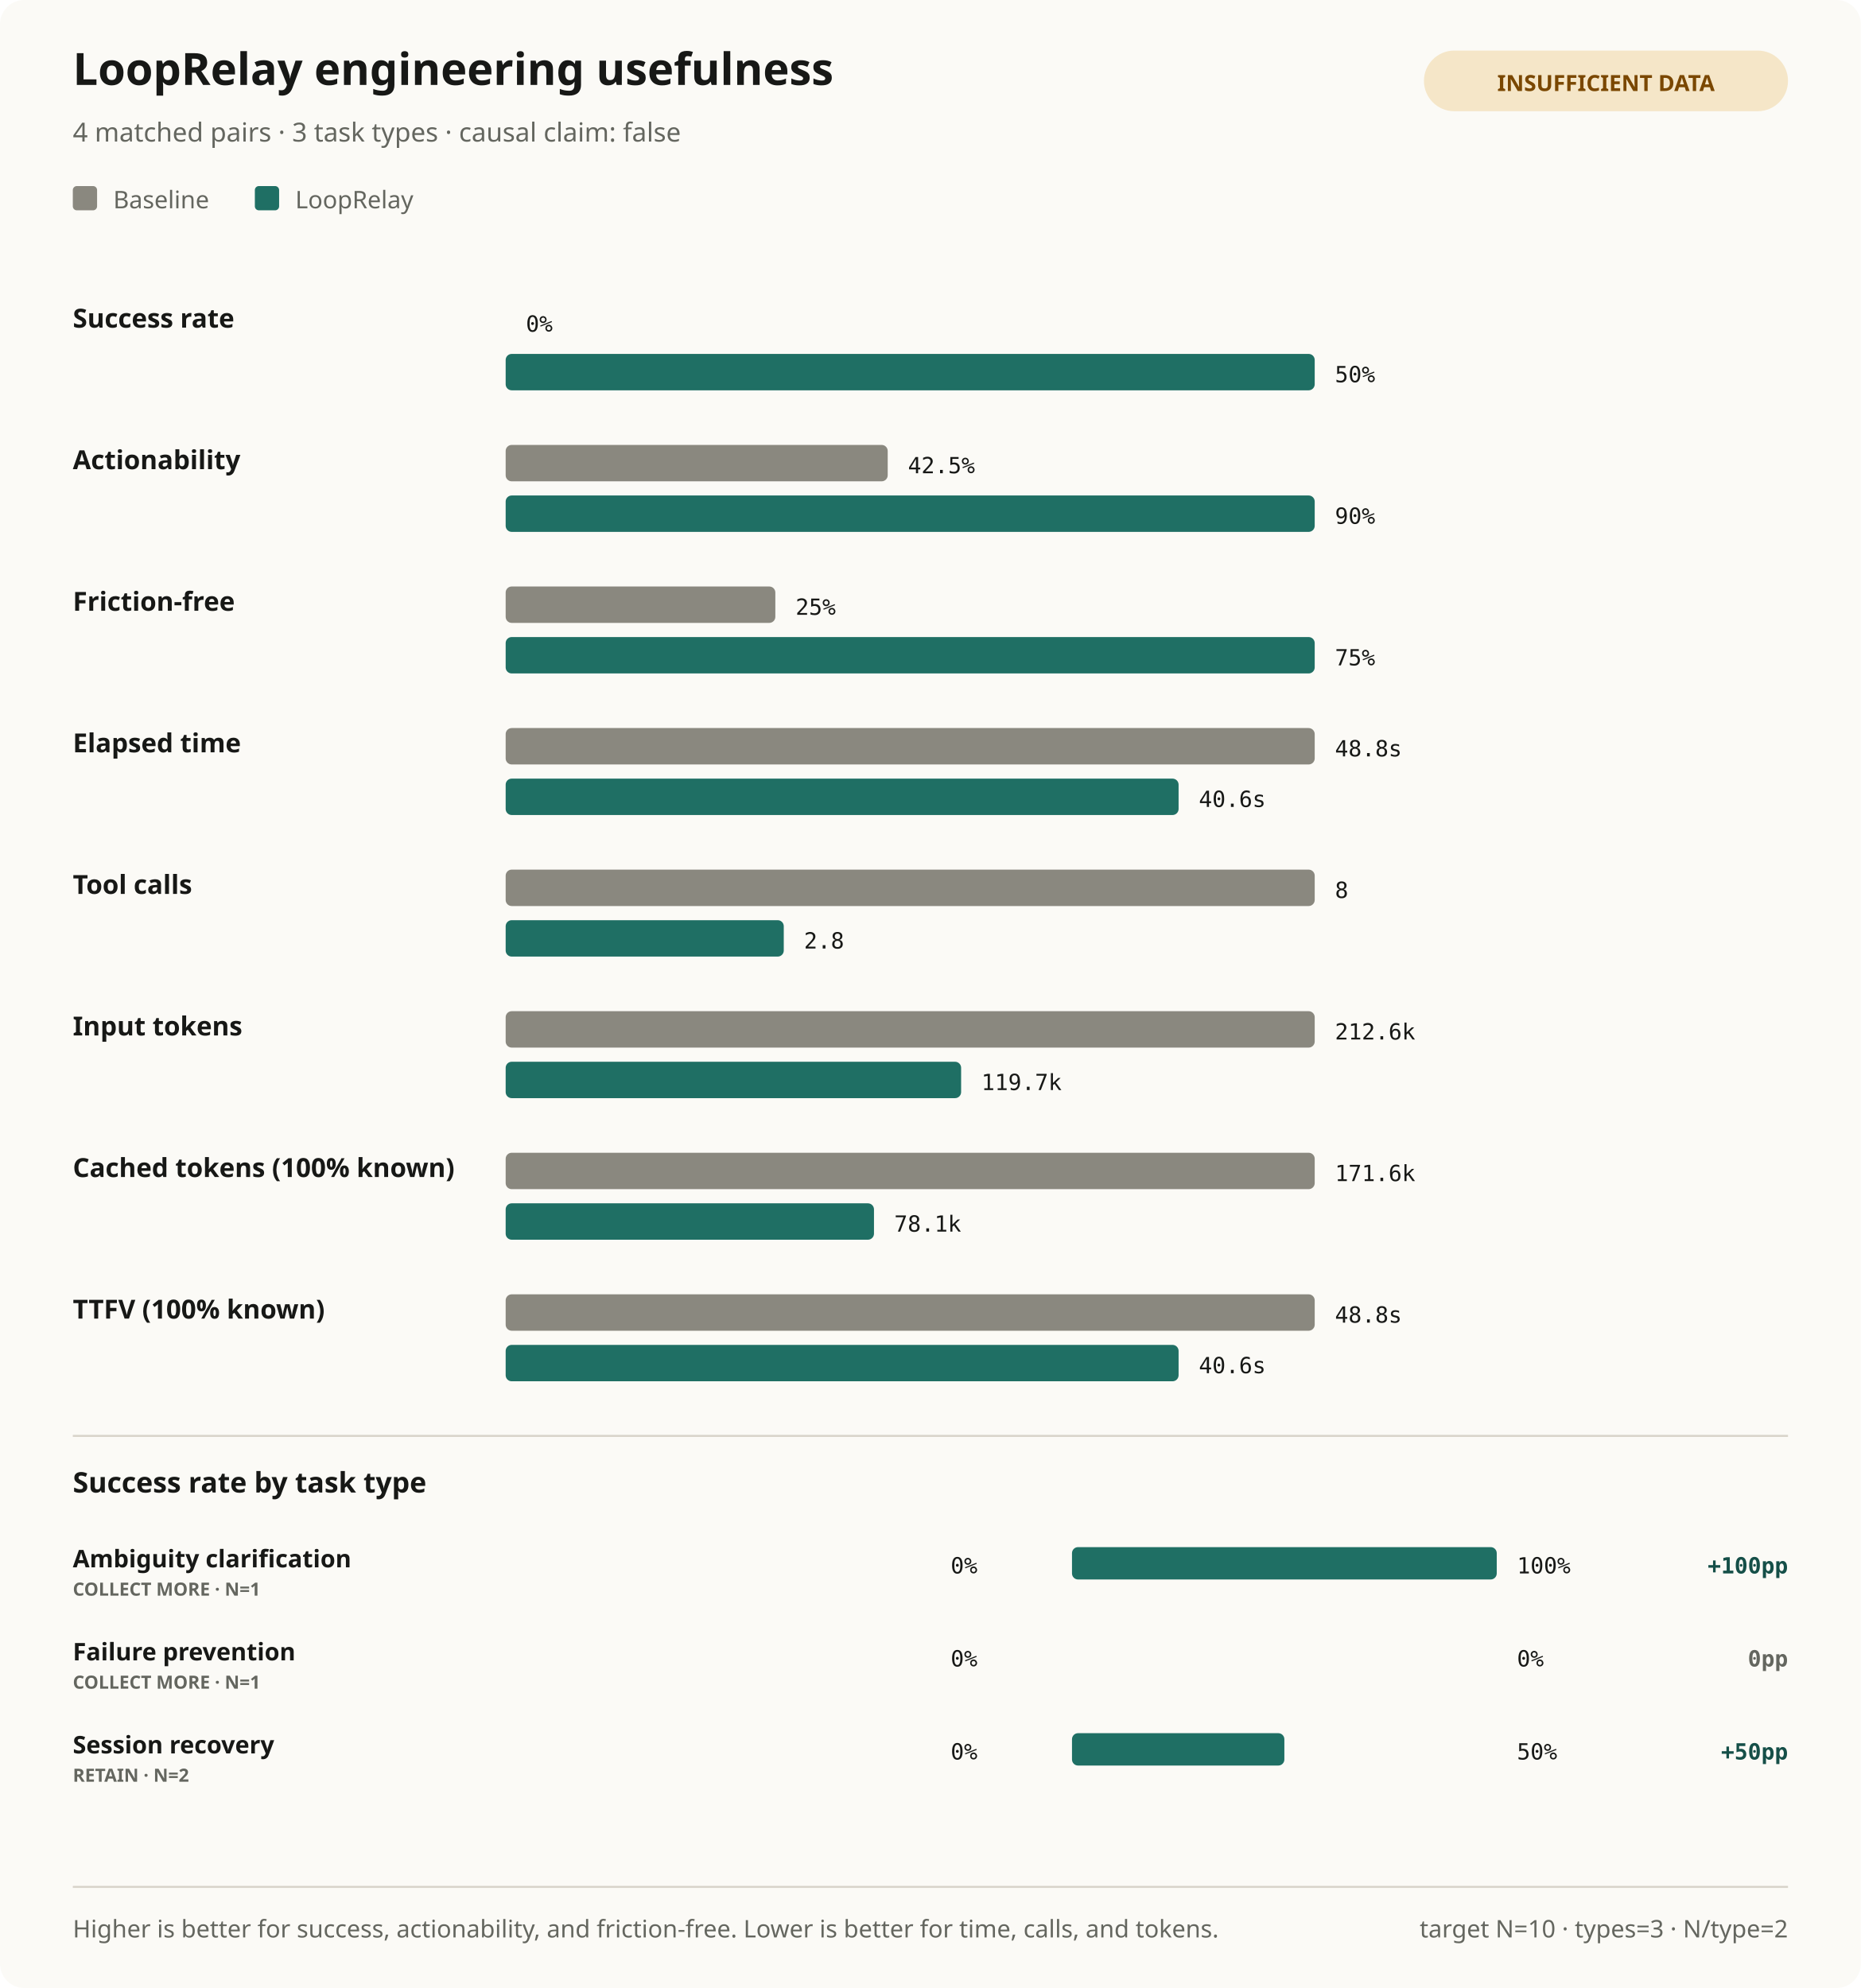
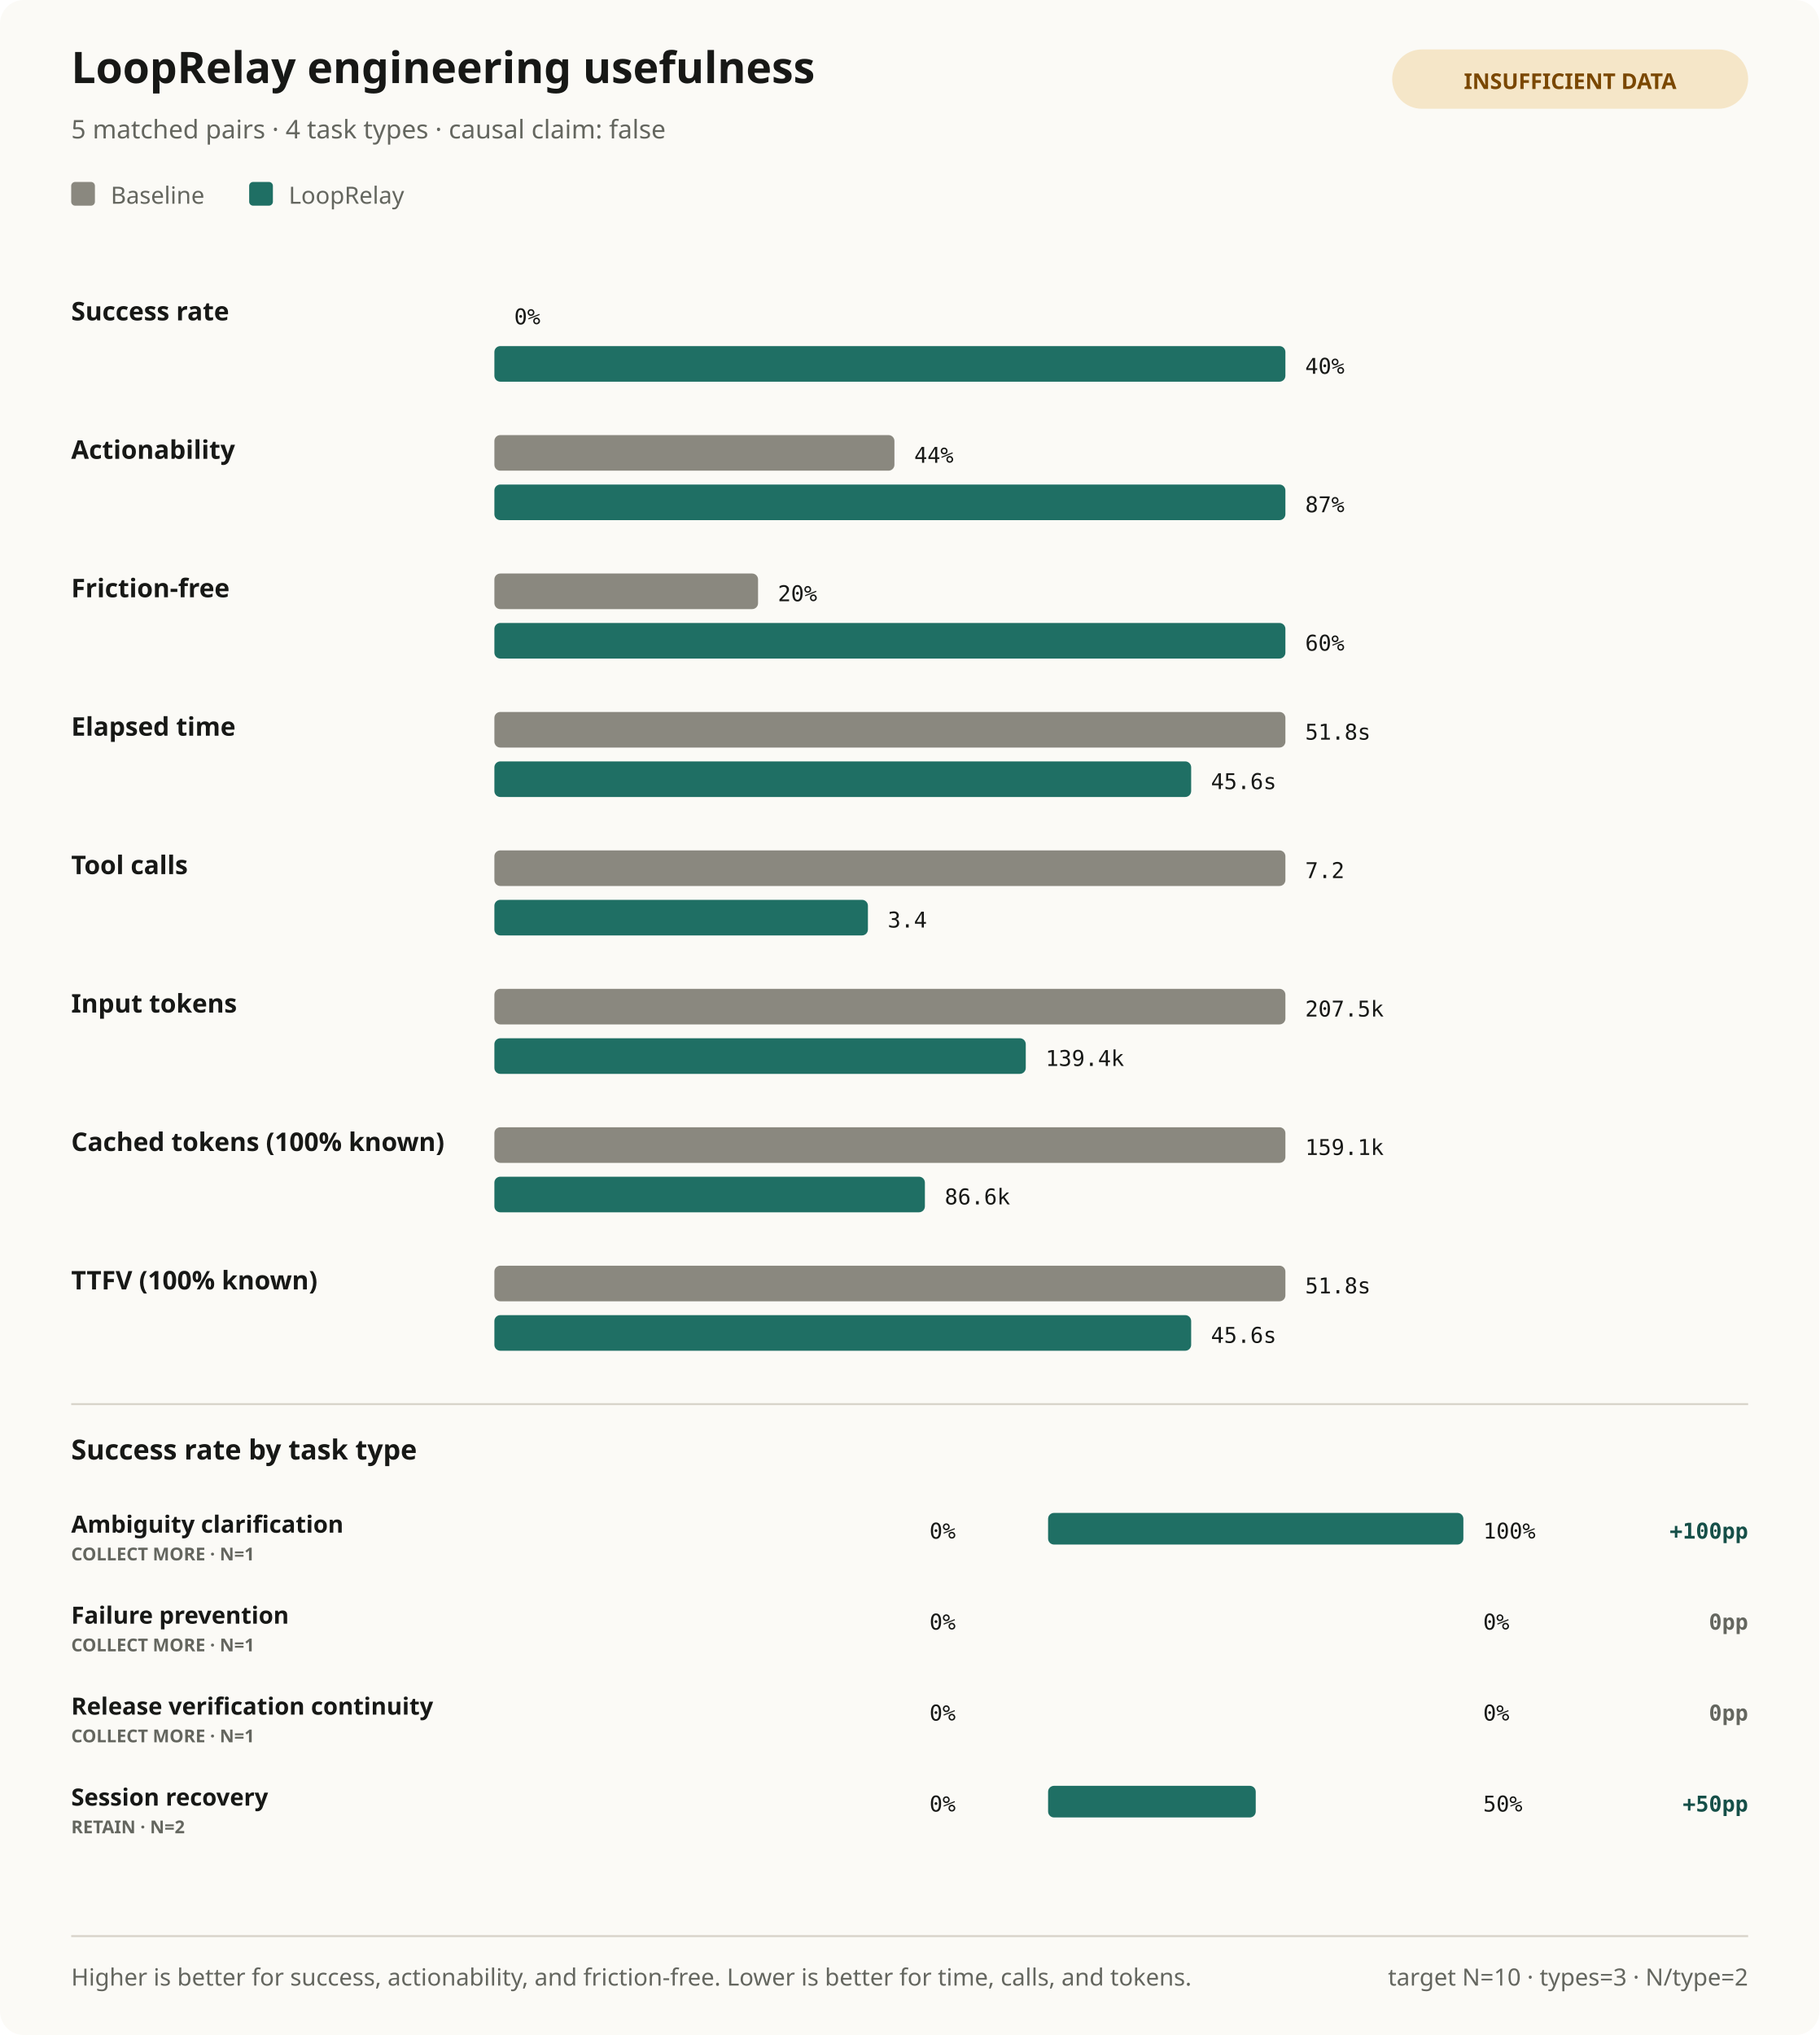
- <svg xmlns="http://www.w3.org/2000/svg" width="920" height="983" viewBox="0 0 920 983" role="img" aria-labelledby="title desc">
-   <rect width="920" height="983" rx="12" fill="#fbfaf6" />
+ <svg xmlns="http://www.w3.org/2000/svg" width="920" height="1029" viewBox="0 0 920 1029" role="img" aria-labelledby="title desc">
+   <rect width="920" height="1029" rx="12" fill="#fbfaf6" />
  <text x="36" y="42" font-family="system-ui,sans-serif" font-size="22" font-weight="700" fill="#171816">LoopRelay engineering usefulness</text>
-   <text x="36" y="70" font-family="system-ui,sans-serif" font-size="13" fill="#64665f">4 matched pairs · 3 task types · causal claim: false</text>
+   <text x="36" y="70" font-family="system-ui,sans-serif" font-size="13" fill="#64665f">5 matched pairs · 4 task types · causal claim: false</text>
  <rect x="704" y="25" width="180" height="30" rx="15" fill="#f5e6c8" />
  <text x="794" y="45" text-anchor="middle" font-family="system-ui,sans-serif" font-size="11" font-weight="700" fill="#7a4700">INSUFFICIENT DATA</text>
  <rect x="36" y="92" width="12" height="12" rx="2" fill="#8a887f" />
  <text x="56" y="103" font-family="system-ui,sans-serif" font-size="12" fill="#64665f">Baseline</text>
  <rect x="126" y="92" width="12" height="12" rx="2" fill="#1f6f64" />
  <text x="146" y="103" font-family="system-ui,sans-serif" font-size="12" fill="#64665f">LoopRelay</text>
  <text x="36" y="162" font-family="system-ui,sans-serif" font-size="13" font-weight="600" fill="#171816">Success rate</text>
  <rect x="250" y="150" width="0" height="18" rx="3" fill="#8a887f" />
  <text x="260" y="164" font-family="ui-monospace,monospace" font-size="11" fill="#171816">0%</text>
  <rect x="250" y="175" width="400" height="18" rx="3" fill="#1f6f64" />
-   <text x="660" y="189" font-family="ui-monospace,monospace" font-size="11" fill="#171816">50%</text>
+   <text x="660" y="189" font-family="ui-monospace,monospace" font-size="11" fill="#171816">40%</text>
  <text x="36" y="232" font-family="system-ui,sans-serif" font-size="13" font-weight="600" fill="#171816">Actionability</text>
-   <rect x="250" y="220" width="188.889" height="18" rx="3" fill="#8a887f" />
-   <text x="448.889" y="234" font-family="ui-monospace,monospace" font-size="11" fill="#171816">42.5%</text>
+   <rect x="250" y="220" width="202.299" height="18" rx="3" fill="#8a887f" />
+   <text x="462.299" y="234" font-family="ui-monospace,monospace" font-size="11" fill="#171816">44%</text>
  <rect x="250" y="245" width="400" height="18" rx="3" fill="#1f6f64" />
-   <text x="660" y="259" font-family="ui-monospace,monospace" font-size="11" fill="#171816">90%</text>
+   <text x="660" y="259" font-family="ui-monospace,monospace" font-size="11" fill="#171816">87%</text>
  <text x="36" y="302" font-family="system-ui,sans-serif" font-size="13" font-weight="600" fill="#171816">Friction-free</text>
  <rect x="250" y="290" width="133.333" height="18" rx="3" fill="#8a887f" />
-   <text x="393.333" y="304" font-family="ui-monospace,monospace" font-size="11" fill="#171816">25%</text>
+   <text x="393.333" y="304" font-family="ui-monospace,monospace" font-size="11" fill="#171816">20%</text>
  <rect x="250" y="315" width="400" height="18" rx="3" fill="#1f6f64" />
-   <text x="660" y="329" font-family="ui-monospace,monospace" font-size="11" fill="#171816">75%</text>
+   <text x="660" y="329" font-family="ui-monospace,monospace" font-size="11" fill="#171816">60%</text>
  <text x="36" y="372" font-family="system-ui,sans-serif" font-size="13" font-weight="600" fill="#171816">Elapsed time</text>
  <rect x="250" y="360" width="400" height="18" rx="3" fill="#8a887f" />
-   <text x="660" y="374" font-family="ui-monospace,monospace" font-size="11" fill="#171816">48.8s</text>
-   <rect x="250" y="385" width="332.702" height="18" rx="3" fill="#1f6f64" />
-   <text x="592.702" y="399" font-family="ui-monospace,monospace" font-size="11" fill="#171816">40.6s</text>
+   <text x="660" y="374" font-family="ui-monospace,monospace" font-size="11" fill="#171816">51.8s</text>
+   <rect x="250" y="385" width="352.348" height="18" rx="3" fill="#1f6f64" />
+   <text x="612.348" y="399" font-family="ui-monospace,monospace" font-size="11" fill="#171816">45.6s</text>
  <text x="36" y="442" font-family="system-ui,sans-serif" font-size="13" font-weight="600" fill="#171816">Tool calls</text>
  <rect x="250" y="430" width="400" height="18" rx="3" fill="#8a887f" />
-   <text x="660" y="444" font-family="ui-monospace,monospace" font-size="11" fill="#171816">8</text>
-   <rect x="250" y="455" width="137.5" height="18" rx="3" fill="#1f6f64" />
-   <text x="397.5" y="469" font-family="ui-monospace,monospace" font-size="11" fill="#171816">2.8</text>
+   <text x="660" y="444" font-family="ui-monospace,monospace" font-size="11" fill="#171816">7.2</text>
+   <rect x="250" y="455" width="188.889" height="18" rx="3" fill="#1f6f64" />
+   <text x="448.889" y="469" font-family="ui-monospace,monospace" font-size="11" fill="#171816">3.4</text>
  <text x="36" y="512" font-family="system-ui,sans-serif" font-size="13" font-weight="600" fill="#171816">Input tokens</text>
  <rect x="250" y="500" width="400" height="18" rx="3" fill="#8a887f" />
-   <text x="660" y="514" font-family="ui-monospace,monospace" font-size="11" fill="#171816">212.6k</text>
-   <rect x="250" y="525" width="225.184" height="18" rx="3" fill="#1f6f64" />
-   <text x="485.184" y="539" font-family="ui-monospace,monospace" font-size="11" fill="#171816">119.7k</text>
+   <text x="660" y="514" font-family="ui-monospace,monospace" font-size="11" fill="#171816">207.5k</text>
+   <rect x="250" y="525" width="268.711" height="18" rx="3" fill="#1f6f64" />
+   <text x="528.711" y="539" font-family="ui-monospace,monospace" font-size="11" fill="#171816">139.4k</text>
  <text x="36" y="582" font-family="system-ui,sans-serif" font-size="13" font-weight="600" fill="#171816">Cached tokens (100% known)</text>
  <rect x="250" y="570" width="400" height="18" rx="3" fill="#8a887f" />
-   <text x="660" y="584" font-family="ui-monospace,monospace" font-size="11" fill="#171816">171.6k</text>
-   <rect x="250" y="595" width="182.103" height="18" rx="3" fill="#1f6f64" />
-   <text x="442.103" y="609" font-family="ui-monospace,monospace" font-size="11" fill="#171816">78.1k</text>
+   <text x="660" y="584" font-family="ui-monospace,monospace" font-size="11" fill="#171816">159.1k</text>
+   <rect x="250" y="595" width="217.702" height="18" rx="3" fill="#1f6f64" />
+   <text x="477.702" y="609" font-family="ui-monospace,monospace" font-size="11" fill="#171816">86.6k</text>
  <text x="36" y="652" font-family="system-ui,sans-serif" font-size="13" font-weight="600" fill="#171816">TTFV (100% known)</text>
  <rect x="250" y="640" width="400" height="18" rx="3" fill="#8a887f" />
-   <text x="660" y="654" font-family="ui-monospace,monospace" font-size="11" fill="#171816">48.8s</text>
-   <rect x="250" y="665" width="332.702" height="18" rx="3" fill="#1f6f64" />
-   <text x="592.702" y="679" font-family="ui-monospace,monospace" font-size="11" fill="#171816">40.6s</text>
+   <text x="660" y="654" font-family="ui-monospace,monospace" font-size="11" fill="#171816">51.8s</text>
+   <rect x="250" y="665" width="352.348" height="18" rx="3" fill="#1f6f64" />
+   <text x="612.348" y="679" font-family="ui-monospace,monospace" font-size="11" fill="#171816">45.6s</text>
  <line x1="36" y1="710" x2="884" y2="710" stroke="#d8d4ca" />
  <text x="36" y="738" font-family="system-ui,sans-serif" font-size="14" font-weight="700" fill="#171816">Success rate by task type</text>
  <text x="36" y="775" font-family="system-ui,sans-serif" font-size="12" font-weight="600" fill="#171816">Ambiguity clarification</text>
  <text x="36" y="789" font-family="system-ui,sans-serif" font-size="9" font-weight="700" fill="#64665f">COLLECT MORE · N=1</text>
  <rect x="250" y="765" width="0" height="16" rx="3" fill="#8a887f" />
  <text x="470" y="778" font-family="ui-monospace,monospace" font-size="11" fill="#171816">0%</text>
  <rect x="530" y="765" width="210" height="16" rx="3" fill="#1f6f64" />
  <text x="750" y="778" font-family="ui-monospace,monospace" font-size="11" fill="#171816">100%</text>
  <text x="884" y="778" text-anchor="end" font-family="ui-monospace,monospace" font-size="11" font-weight="700" fill="#154f48">+100pp</text>
  <text x="36" y="821" font-family="system-ui,sans-serif" font-size="12" font-weight="600" fill="#171816">Failure prevention</text>
  <text x="36" y="835" font-family="system-ui,sans-serif" font-size="9" font-weight="700" fill="#64665f">COLLECT MORE · N=1</text>
  <rect x="250" y="811" width="0" height="16" rx="3" fill="#8a887f" />
  <text x="470" y="824" font-family="ui-monospace,monospace" font-size="11" fill="#171816">0%</text>
  <rect x="530" y="811" width="0" height="16" rx="3" fill="#1f6f64" />
  <text x="750" y="824" font-family="ui-monospace,monospace" font-size="11" fill="#171816">0%</text>
  <text x="884" y="824" text-anchor="end" font-family="ui-monospace,monospace" font-size="11" font-weight="700" fill="#64665f">0pp</text>
-   <text x="36" y="867" font-family="system-ui,sans-serif" font-size="12" font-weight="600" fill="#171816">Session recovery</text>
-   <text x="36" y="881" font-family="system-ui,sans-serif" font-size="9" font-weight="700" fill="#64665f">RETAIN · N=2</text>
+   <text x="36" y="867" font-family="system-ui,sans-serif" font-size="12" font-weight="600" fill="#171816">Release verification continuity</text>
+   <text x="36" y="881" font-family="system-ui,sans-serif" font-size="9" font-weight="700" fill="#64665f">COLLECT MORE · N=1</text>
  <rect x="250" y="857" width="0" height="16" rx="3" fill="#8a887f" />
  <text x="470" y="870" font-family="ui-monospace,monospace" font-size="11" fill="#171816">0%</text>
-   <rect x="530" y="857" width="105" height="16" rx="3" fill="#1f6f64" />
-   <text x="750" y="870" font-family="ui-monospace,monospace" font-size="11" fill="#171816">50%</text>
-   <text x="884" y="870" text-anchor="end" font-family="ui-monospace,monospace" font-size="11" font-weight="700" fill="#154f48">+50pp</text>
-   <line x1="36" y1="933" x2="884" y2="933" stroke="#d8d4ca" />
-   <text x="36" y="958" font-family="system-ui,sans-serif" font-size="12" fill="#64665f">Higher is better for success, actionability, and friction-free. Lower is better for time, calls, and tokens.</text>
-   <text x="884" y="958" text-anchor="end" font-family="system-ui,sans-serif" font-size="12" fill="#64665f">target N=10 · types=3 · N/type=2</text>
+   <rect x="530" y="857" width="0" height="16" rx="3" fill="#1f6f64" />
+   <text x="750" y="870" font-family="ui-monospace,monospace" font-size="11" fill="#171816">0%</text>
+   <text x="884" y="870" text-anchor="end" font-family="ui-monospace,monospace" font-size="11" font-weight="700" fill="#64665f">0pp</text>
+   <text x="36" y="913" font-family="system-ui,sans-serif" font-size="12" font-weight="600" fill="#171816">Session recovery</text>
+   <text x="36" y="927" font-family="system-ui,sans-serif" font-size="9" font-weight="700" fill="#64665f">RETAIN · N=2</text>
+   <rect x="250" y="903" width="0" height="16" rx="3" fill="#8a887f" />
+   <text x="470" y="916" font-family="ui-monospace,monospace" font-size="11" fill="#171816">0%</text>
+   <rect x="530" y="903" width="105" height="16" rx="3" fill="#1f6f64" />
+   <text x="750" y="916" font-family="ui-monospace,monospace" font-size="11" fill="#171816">50%</text>
+   <text x="884" y="916" text-anchor="end" font-family="ui-monospace,monospace" font-size="11" font-weight="700" fill="#154f48">+50pp</text>
+   <line x1="36" y1="979" x2="884" y2="979" stroke="#d8d4ca" />
+   <text x="36" y="1004" font-family="system-ui,sans-serif" font-size="12" fill="#64665f">Higher is better for success, actionability, and friction-free. Lower is better for time, calls, and tokens.</text>
+   <text x="884" y="1004" text-anchor="end" font-family="system-ui,sans-serif" font-size="12" fill="#64665f">target N=10 · types=3 · N/type=2</text>
</svg>
